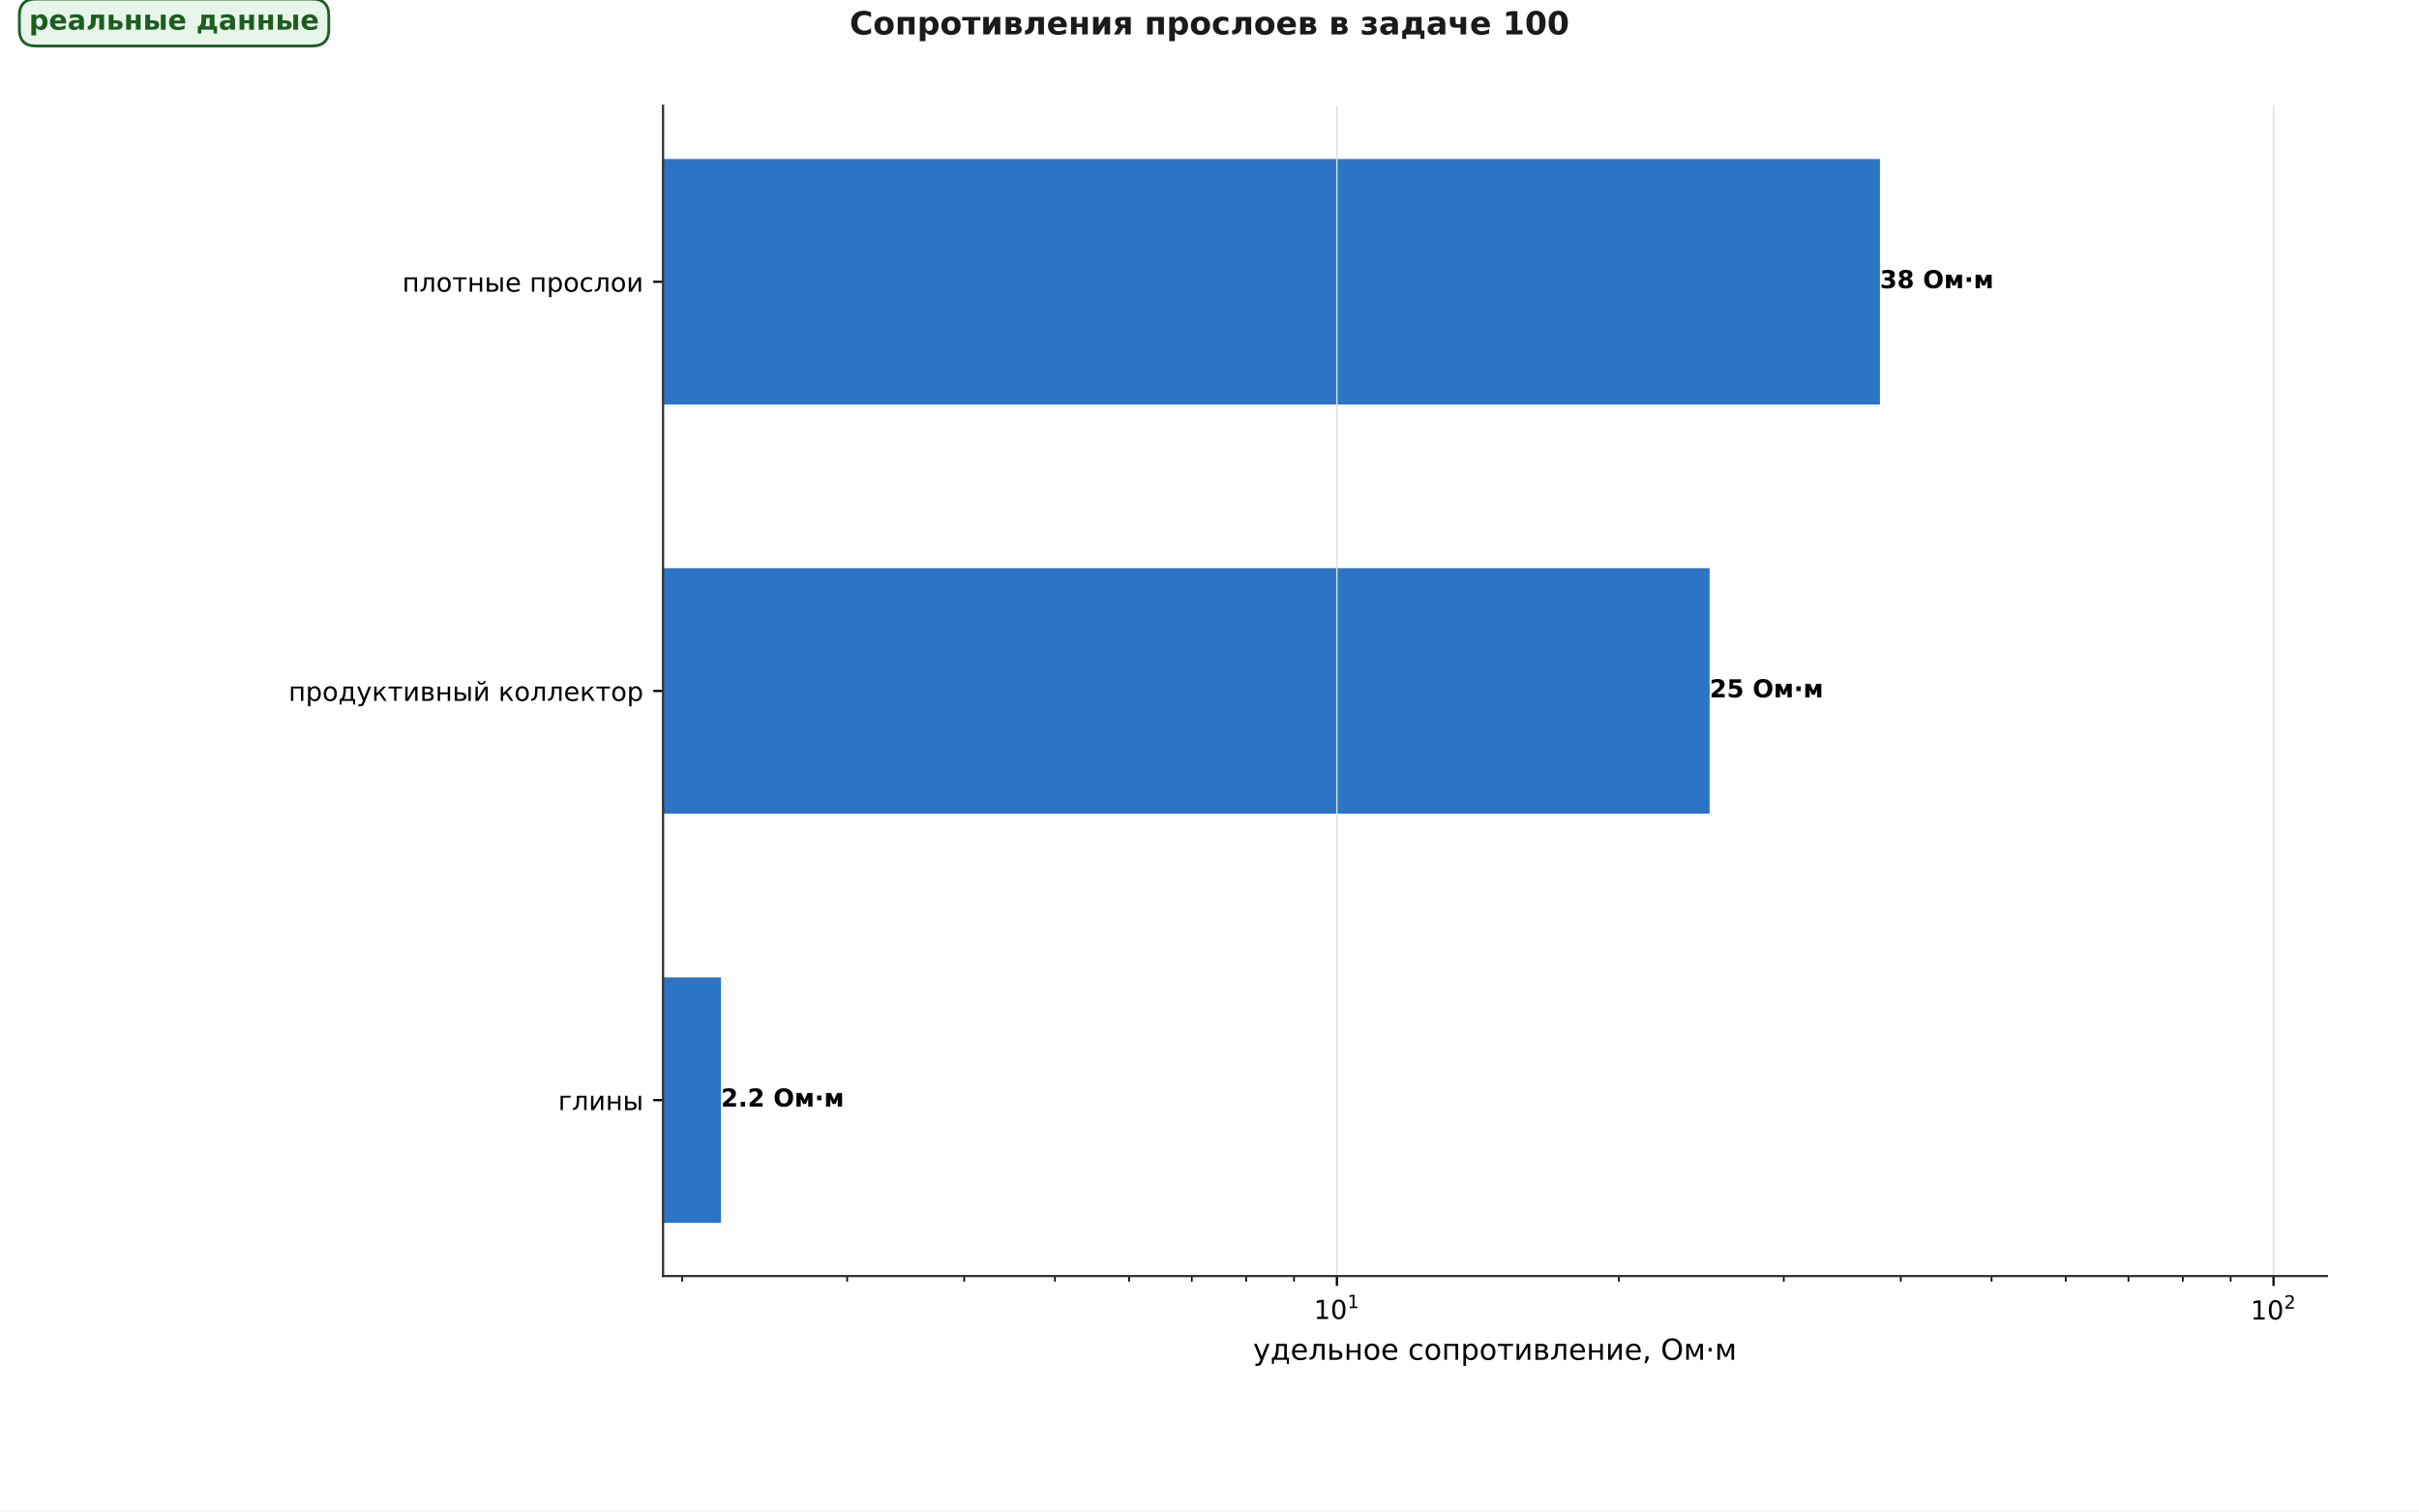
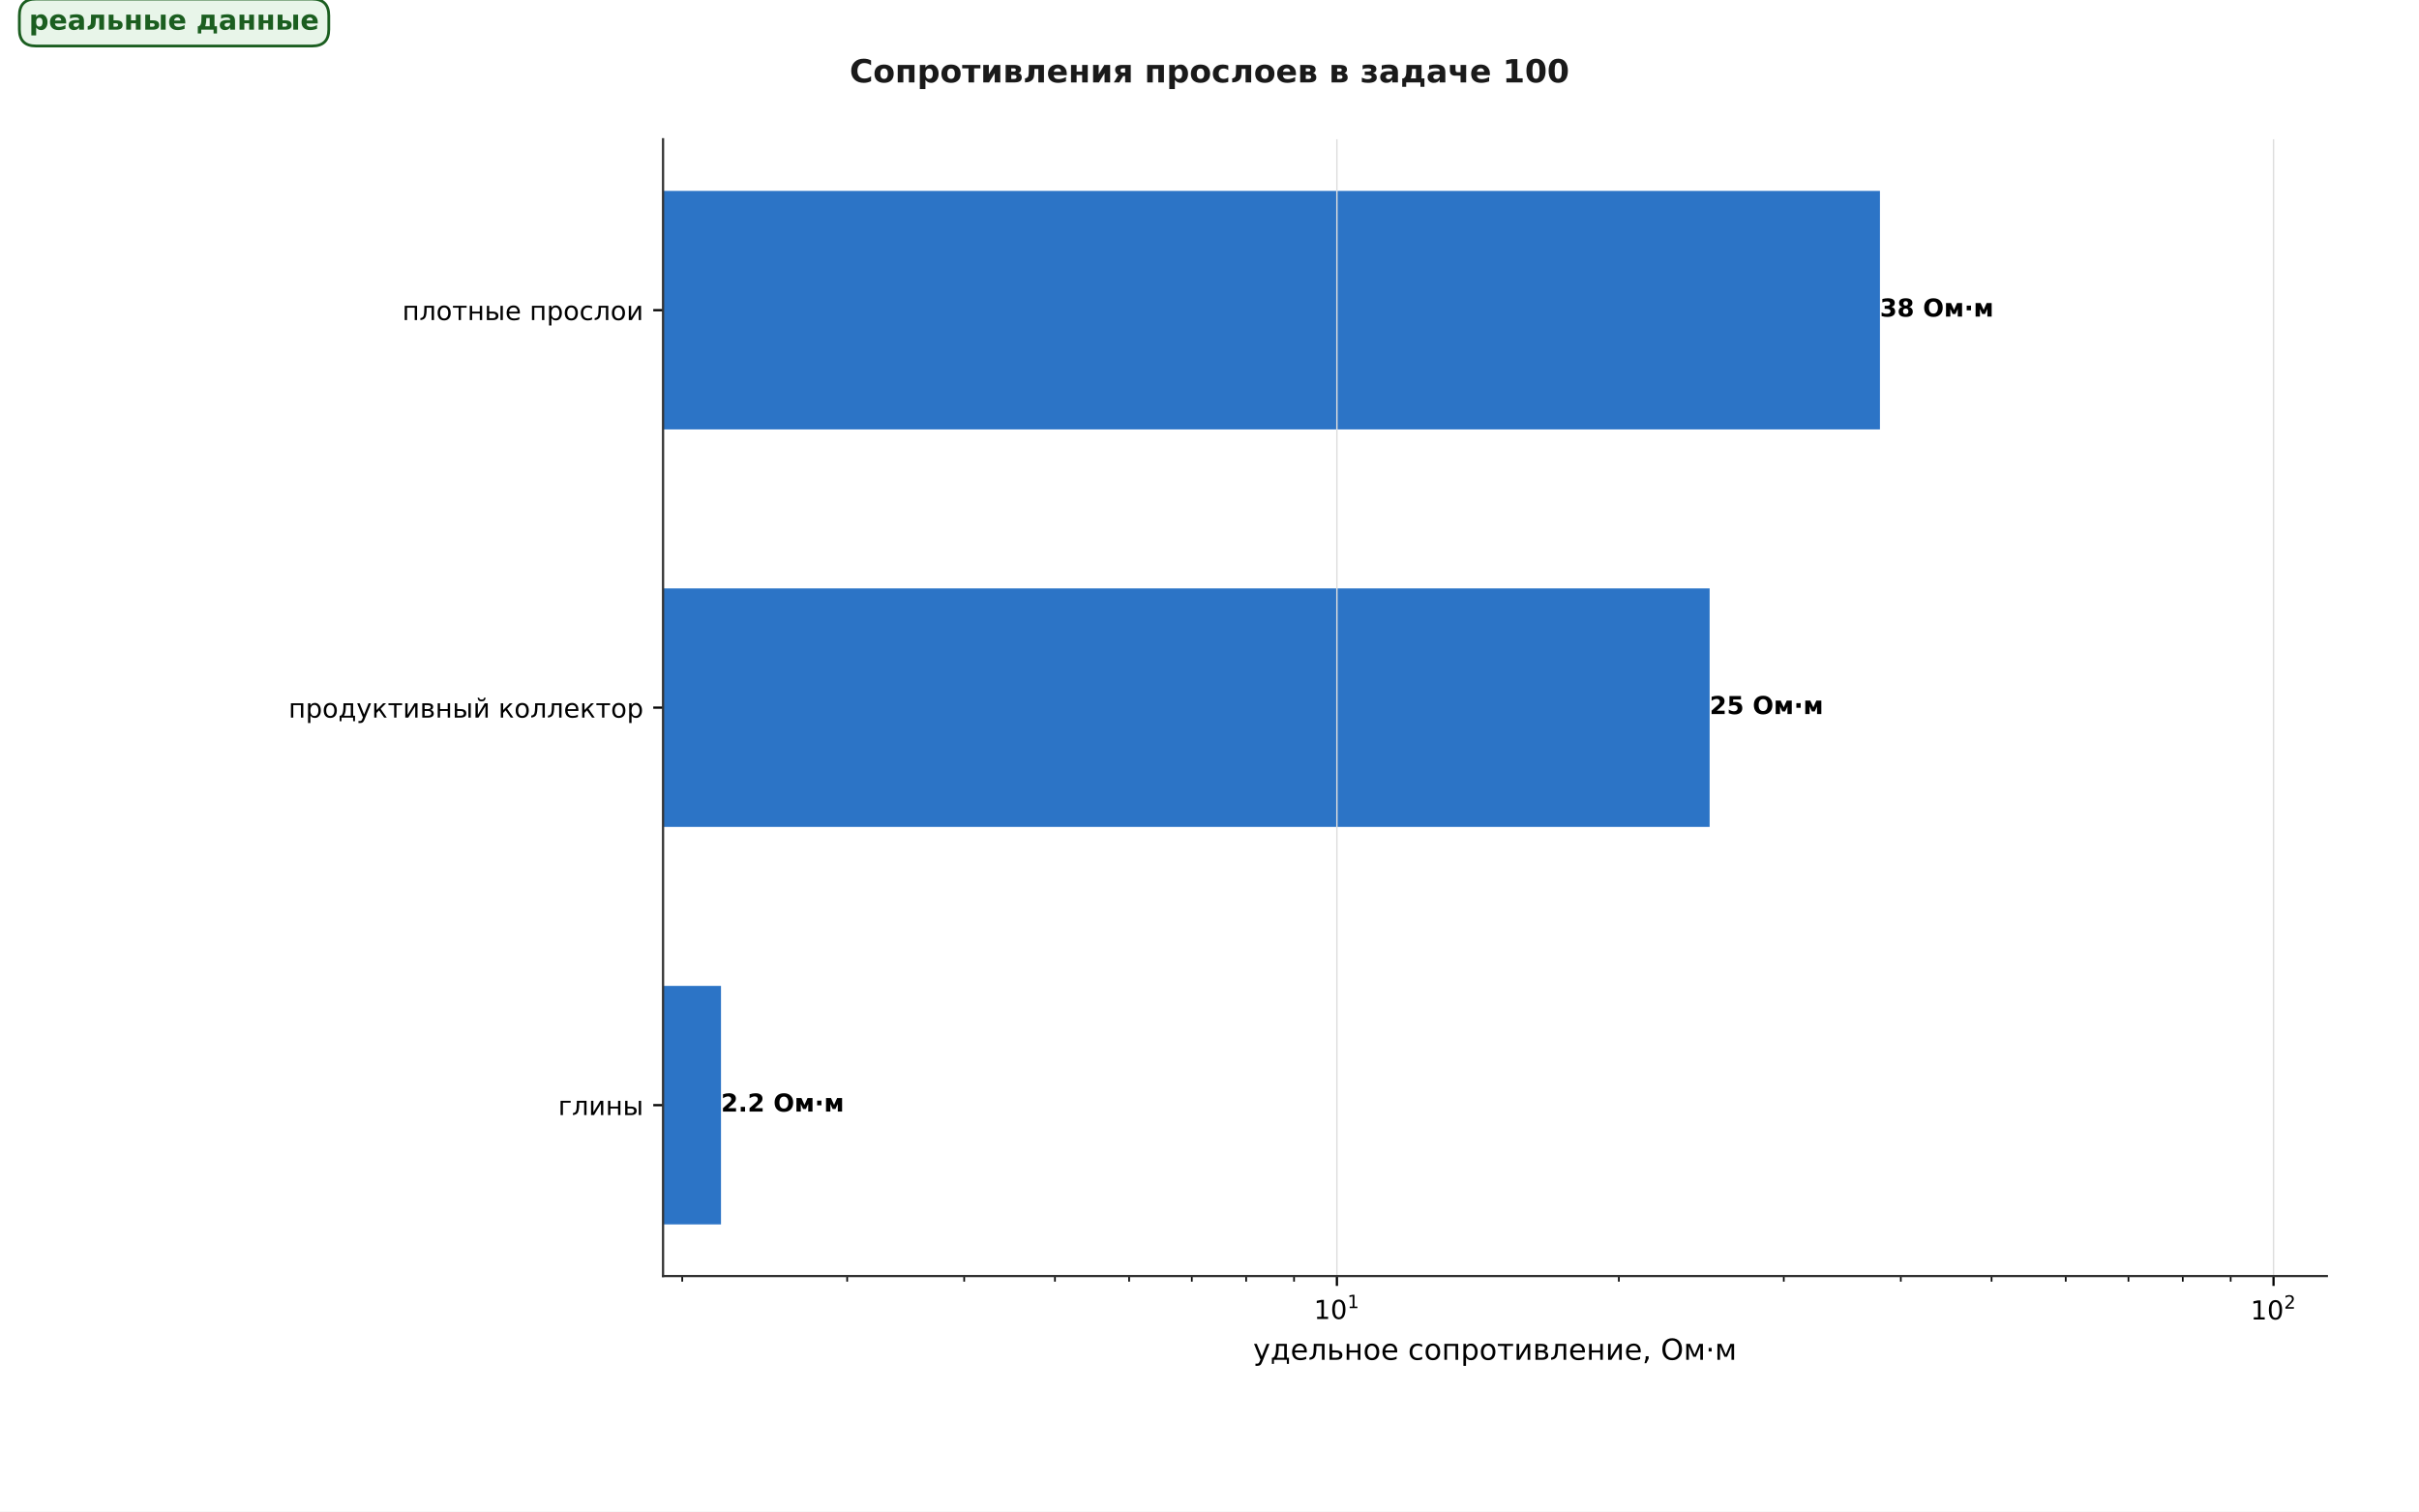
<svg xmlns="http://www.w3.org/2000/svg" xmlns:xlink="http://www.w3.org/1999/xlink" width="864pt" height="540pt" viewBox="0 0 864 540" version="1.1">
  <defs>
    <style type="text/css">*{stroke-linejoin: round; stroke-linecap: butt}</style>
  </defs>
  <g id="figure_1">
    <g id="patch_1">
      <path d="M 0 540  L 864 540  L 864 0  L 0 0  z " style="fill: #ffffff" />
    </g>
    <g id="axes_1">
      <g id="patch_2">
-         <path d="M 236.822 455.885  L 831.082 455.885  L 831.082 37.8  L 236.822 37.8  z " style="fill: #ffffff" />
+         <path d="M 236.822 455.885  L 831.082 455.885  L 831.082 49.742  L 236.822 49.742  z " style="fill: #ffffff" />
      </g>
      <g id="patch_3">
-         <path d="M -334396.47 144.514  L 671.466 144.514  L 671.466 56.804  L -334396.47 56.804  z " clip-path="url(#p22f9e8ea8b)" style="fill: #1565c0; opacity: 0.9" />
+         <path d="M -334396.47 153.408  L 671.466 153.408  L 671.466 68.203  L -334396.47 68.203  z " clip-path="url(#pa5a6955edb)" style="fill: #1565c0; opacity: 0.9" />
      </g>
      <g id="patch_4">
-         <path d="M -334396.47 290.697  L 610.632 290.697  L 610.632 202.987  L -334396.47 202.987  z " clip-path="url(#p22f9e8ea8b)" style="fill: #1565c0; opacity: 0.9" />
+         <path d="M -334396.47 295.416  L 610.632 295.416  L 610.632 210.211  L -334396.47 210.211  z " clip-path="url(#pa5a6955edb)" style="fill: #1565c0; opacity: 0.9" />
      </g>
      <g id="patch_5">
-         <path d="M -334396.47 436.881  L 257.52 436.881  L 257.52 349.171  L -334396.47 349.171  z " clip-path="url(#p22f9e8ea8b)" style="fill: #1565c0; opacity: 0.9" />
+         <path d="M -334396.47 437.424  L 257.52 437.424  L 257.52 352.219  L -334396.47 352.219  z " clip-path="url(#pa5a6955edb)" style="fill: #1565c0; opacity: 0.9" />
      </g>
      <g id="matplotlib.axis_1">
        <g id="xtick_1">
          <g id="line2d_1">
-             <path d="M 477.505 455.885  L 477.505 37.8  " clip-path="url(#p22f9e8ea8b)" style="fill: none; stroke: #dddddd; stroke-width: 0.5; stroke-linecap: square" />
+             <path d="M 477.505 455.885  L 477.505 49.742  " clip-path="url(#pa5a6955edb)" style="fill: none; stroke: #dddddd; stroke-width: 0.5; stroke-linecap: square" />
          </g>
          <g id="line2d_2">
            <defs>
-               <path id="mc7ecf60a98" d="M 0 0  L 0 3.5  " style="stroke: #000000; stroke-width: 0.8" />
+               <path id="mcdf21d8953" d="M 0 0  L 0 3.5  " style="stroke: #000000; stroke-width: 0.8" />
            </defs>
            <g>
-               <use xlink:href="#mc7ecf60a98" x="477.505" y="455.885" style="stroke: #000000; stroke-width: 0.8" />
+               <use xlink:href="#mcdf21d8953" x="477.505" y="455.885" style="stroke: #000000; stroke-width: 0.8" />
            </g>
          </g>
          <g id="text_1">
            <g transform="translate(469.2806 471.5765)">
              <text>
                <tspan x="0" y="-0.371" style="font-size: 9.346px; font-family: 'DejaVu Sans'">1</tspan>
                <tspan x="5.945" y="-0.371" style="font-size: 9.346px; font-family: 'DejaVu Sans'">0</tspan>
                <tspan x="11.979" y="-4.231" style="font-size: 6.542px; font-family: 'DejaVu Sans'">1</tspan>
              </text>
            </g>
          </g>
        </g>
        <g id="xtick_2">
          <g id="line2d_3">
-             <path d="M 812.045 455.885  L 812.045 37.8  " clip-path="url(#p22f9e8ea8b)" style="fill: none; stroke: #dddddd; stroke-width: 0.5; stroke-linecap: square" />
+             <path d="M 812.045 455.885  L 812.045 49.742  " clip-path="url(#pa5a6955edb)" style="fill: none; stroke: #dddddd; stroke-width: 0.5; stroke-linecap: square" />
          </g>
          <g id="line2d_4">
            <g>
-               <use xlink:href="#mc7ecf60a98" x="812.045" y="455.885" style="stroke: #000000; stroke-width: 0.8" />
+               <use xlink:href="#mcdf21d8953" x="812.045" y="455.885" style="stroke: #000000; stroke-width: 0.8" />
            </g>
          </g>
          <g id="text_2">
            <g transform="translate(803.8201 471.67)">
              <text>
                <tspan x="0" y="-0.284" style="font-size: 9.346px; font-family: 'DejaVu Sans'">1</tspan>
                <tspan x="5.945" y="-0.284" style="font-size: 9.346px; font-family: 'DejaVu Sans'">0</tspan>
                <tspan x="11.979" y="-4.144" style="font-size: 6.542px; font-family: 'DejaVu Sans'">2</tspan>
              </text>
            </g>
          </g>
        </g>
        <g id="xtick_3">
          <g id="line2d_5">
            <defs>
-               <path id="m11460eddc0" d="M 0 0  L 0 2  " style="stroke: #000000; stroke-width: 0.6" />
+               <path id="m6406bb4bea" d="M 0 0  L 0 2  " style="stroke: #000000; stroke-width: 0.6" />
            </defs>
            <g>
-               <use xlink:href="#m11460eddc0" x="243.672" y="455.885" style="stroke: #000000; stroke-width: 0.6" />
+               <use xlink:href="#m6406bb4bea" x="243.672" y="455.885" style="stroke: #000000; stroke-width: 0.6" />
            </g>
          </g>
        </g>
        <g id="xtick_4">
          <g id="line2d_6">
            <g>
-               <use xlink:href="#m11460eddc0" x="302.582" y="455.885" style="stroke: #000000; stroke-width: 0.6" />
+               <use xlink:href="#m6406bb4bea" x="302.582" y="455.885" style="stroke: #000000; stroke-width: 0.6" />
            </g>
          </g>
        </g>
        <g id="xtick_5">
          <g id="line2d_7">
            <g>
-               <use xlink:href="#m11460eddc0" x="344.379" y="455.885" style="stroke: #000000; stroke-width: 0.6" />
+               <use xlink:href="#m6406bb4bea" x="344.379" y="455.885" style="stroke: #000000; stroke-width: 0.6" />
            </g>
          </g>
        </g>
        <g id="xtick_6">
          <g id="line2d_8">
            <g>
-               <use xlink:href="#m11460eddc0" x="376.799" y="455.885" style="stroke: #000000; stroke-width: 0.6" />
+               <use xlink:href="#m6406bb4bea" x="376.799" y="455.885" style="stroke: #000000; stroke-width: 0.6" />
            </g>
          </g>
        </g>
        <g id="xtick_7">
          <g id="line2d_9">
            <g>
-               <use xlink:href="#m11460eddc0" x="403.288" y="455.885" style="stroke: #000000; stroke-width: 0.6" />
+               <use xlink:href="#m6406bb4bea" x="403.288" y="455.885" style="stroke: #000000; stroke-width: 0.6" />
            </g>
          </g>
        </g>
        <g id="xtick_8">
          <g id="line2d_10">
            <g>
-               <use xlink:href="#m11460eddc0" x="425.684" y="455.885" style="stroke: #000000; stroke-width: 0.6" />
+               <use xlink:href="#m6406bb4bea" x="425.684" y="455.885" style="stroke: #000000; stroke-width: 0.6" />
            </g>
          </g>
        </g>
        <g id="xtick_9">
          <g id="line2d_11">
            <g>
-               <use xlink:href="#m11460eddc0" x="445.085" y="455.885" style="stroke: #000000; stroke-width: 0.6" />
+               <use xlink:href="#m6406bb4bea" x="445.085" y="455.885" style="stroke: #000000; stroke-width: 0.6" />
            </g>
          </g>
        </g>
        <g id="xtick_10">
          <g id="line2d_12">
            <g>
-               <use xlink:href="#m11460eddc0" x="462.198" y="455.885" style="stroke: #000000; stroke-width: 0.6" />
+               <use xlink:href="#m6406bb4bea" x="462.198" y="455.885" style="stroke: #000000; stroke-width: 0.6" />
            </g>
          </g>
        </g>
        <g id="xtick_11">
          <g id="line2d_13">
            <g>
-               <use xlink:href="#m11460eddc0" x="578.212" y="455.885" style="stroke: #000000; stroke-width: 0.6" />
+               <use xlink:href="#m6406bb4bea" x="578.212" y="455.885" style="stroke: #000000; stroke-width: 0.6" />
            </g>
          </g>
        </g>
        <g id="xtick_12">
          <g id="line2d_14">
            <g>
-               <use xlink:href="#m11460eddc0" x="637.121" y="455.885" style="stroke: #000000; stroke-width: 0.6" />
+               <use xlink:href="#m6406bb4bea" x="637.121" y="455.885" style="stroke: #000000; stroke-width: 0.6" />
            </g>
          </g>
        </g>
        <g id="xtick_13">
          <g id="line2d_15">
            <g>
-               <use xlink:href="#m11460eddc0" x="678.918" y="455.885" style="stroke: #000000; stroke-width: 0.6" />
+               <use xlink:href="#m6406bb4bea" x="678.918" y="455.885" style="stroke: #000000; stroke-width: 0.6" />
            </g>
          </g>
        </g>
        <g id="xtick_14">
          <g id="line2d_16">
            <g>
-               <use xlink:href="#m11460eddc0" x="711.338" y="455.885" style="stroke: #000000; stroke-width: 0.6" />
+               <use xlink:href="#m6406bb4bea" x="711.338" y="455.885" style="stroke: #000000; stroke-width: 0.6" />
            </g>
          </g>
        </g>
        <g id="xtick_15">
          <g id="line2d_17">
            <g>
-               <use xlink:href="#m11460eddc0" x="737.828" y="455.885" style="stroke: #000000; stroke-width: 0.6" />
+               <use xlink:href="#m6406bb4bea" x="737.828" y="455.885" style="stroke: #000000; stroke-width: 0.6" />
            </g>
          </g>
        </g>
        <g id="xtick_16">
          <g id="line2d_18">
            <g>
-               <use xlink:href="#m11460eddc0" x="760.224" y="455.885" style="stroke: #000000; stroke-width: 0.6" />
+               <use xlink:href="#m6406bb4bea" x="760.224" y="455.885" style="stroke: #000000; stroke-width: 0.6" />
            </g>
          </g>
        </g>
        <g id="xtick_17">
          <g id="line2d_19">
            <g>
-               <use xlink:href="#m11460eddc0" x="779.624" y="455.885" style="stroke: #000000; stroke-width: 0.6" />
+               <use xlink:href="#m6406bb4bea" x="779.624" y="455.885" style="stroke: #000000; stroke-width: 0.6" />
            </g>
          </g>
        </g>
        <g id="xtick_18">
          <g id="line2d_20">
            <g>
-               <use xlink:href="#m11460eddc0" x="796.737" y="455.885" style="stroke: #000000; stroke-width: 0.6" />
+               <use xlink:href="#m6406bb4bea" x="796.737" y="455.885" style="stroke: #000000; stroke-width: 0.6" />
            </g>
          </g>
        </g>
        <g id="text_3">
          <text style="font-size: 10.385px; font-family: 'DejaVu Sans'; text-anchor: middle" x="533.952" y="485.805" transform="rotate(-0 533.952 485.8051)">удельное сопротивление, Ом·м</text>
        </g>
      </g>
      <g id="matplotlib.axis_2">
        <g id="ytick_1">
          <g id="line2d_21">
            <defs>
-               <path id="m1c93e8064b" d="M 0 0  L -3.5 0  " style="stroke: #000000; stroke-width: 0.8" />
+               <path id="mbfc43eb7b9" d="M 0 0  L -3.5 0  " style="stroke: #000000; stroke-width: 0.8" />
            </defs>
            <g>
-               <use xlink:href="#m1c93e8064b" x="236.822" y="100.659" style="stroke: #000000; stroke-width: 0.8" />
+               <use xlink:href="#mbfc43eb7b9" x="236.822" y="110.806" style="stroke: #000000; stroke-width: 0.8" />
            </g>
          </g>
          <g id="text_4">
-             <text style="font-size: 9.346px; font-family: 'DejaVu Sans'; text-anchor: end" x="229.822" y="104.209" transform="rotate(-0 229.8224 104.2093)">плотные прослои</text>
+             <text style="font-size: 9.346px; font-family: 'DejaVu Sans'; text-anchor: end" x="229.822" y="114.356" transform="rotate(-0 229.8224 114.3561)">плотные прослои</text>
          </g>
        </g>
        <g id="ytick_2">
          <g id="line2d_22">
            <g>
-               <use xlink:href="#m1c93e8064b" x="236.822" y="246.842" style="stroke: #000000; stroke-width: 0.8" />
+               <use xlink:href="#mbfc43eb7b9" x="236.822" y="252.813" style="stroke: #000000; stroke-width: 0.8" />
            </g>
          </g>
          <g id="text_5">
-             <text style="font-size: 9.346px; font-family: 'DejaVu Sans'; text-anchor: end" x="229.822" y="250.393" transform="rotate(-0 229.8224 250.3928)">продуктивный коллектор</text>
+             <text style="font-size: 9.346px; font-family: 'DejaVu Sans'; text-anchor: end" x="229.822" y="256.364" transform="rotate(-0 229.8224 256.3639)">продуктивный коллектор</text>
          </g>
        </g>
        <g id="ytick_3">
          <g id="line2d_23">
            <g>
-               <use xlink:href="#m1c93e8064b" x="236.822" y="393.026" style="stroke: #000000; stroke-width: 0.8" />
+               <use xlink:href="#mbfc43eb7b9" x="236.822" y="394.821" style="stroke: #000000; stroke-width: 0.8" />
            </g>
          </g>
          <g id="text_6">
-             <text style="font-size: 9.346px; font-family: 'DejaVu Sans'; text-anchor: end" x="229.822" y="396.576" transform="rotate(-0 229.8224 396.5762)">глины</text>
+             <text style="font-size: 9.346px; font-family: 'DejaVu Sans'; text-anchor: end" x="229.822" y="398.372" transform="rotate(-0 229.8224 398.3717)">глины</text>
          </g>
        </g>
      </g>
      <g id="patch_6">
-         <path d="M 236.822 455.885  L 236.822 37.8  " style="fill: none; stroke: #333333; stroke-width: 0.8; stroke-linejoin: miter; stroke-linecap: square" />
+         <path d="M 236.822 455.885  L 236.822 49.742  " style="fill: none; stroke: #333333; stroke-width: 0.8; stroke-linejoin: miter; stroke-linecap: square" />
      </g>
      <g id="patch_7">
        <path d="M 236.822 455.885  L 831.082 455.885  " style="fill: none; stroke: #333333; stroke-width: 0.8; stroke-linejoin: miter; stroke-linecap: square" />
      </g>
      <g id="text_7">
-         <text style="font-weight: 700; font-size: 8.827px; font-family: 'DejaVu Sans'; text-anchor: start" x="671.466" y="102.952" transform="rotate(-0 671.4657 102.9518)"> 38 Ом·м</text>
+         <text style="font-weight: 700; font-size: 8.827px; font-family: 'DejaVu Sans'; text-anchor: start" x="671.466" y="113.099" transform="rotate(-0 671.4657 113.0986)"> 38 Ом·м</text>
      </g>
      <g id="text_8">
-         <text style="font-weight: 700; font-size: 8.827px; font-family: 'DejaVu Sans'; text-anchor: start" x="610.632" y="249.135" transform="rotate(-0 610.6319 249.1352)"> 25 Ом·м</text>
+         <text style="font-weight: 700; font-size: 8.827px; font-family: 'DejaVu Sans'; text-anchor: start" x="610.632" y="255.106" transform="rotate(-0 610.6319 255.1064)"> 25 Ом·м</text>
      </g>
      <g id="text_9">
-         <text style="font-weight: 700; font-size: 8.827px; font-family: 'DejaVu Sans'; text-anchor: start" x="257.52" y="395.319" transform="rotate(-0 257.5197 395.3187)"> 2.2 Ом·м</text>
+         <text style="font-weight: 700; font-size: 8.827px; font-family: 'DejaVu Sans'; text-anchor: start" x="257.52" y="397.114" transform="rotate(-0 257.5197 397.1142)"> 2.2 Ом·м</text>
      </g>
    </g>
    <g id="text_10">
-       <text style="font-weight: 700; font-size: 11.423px; font-family: 'DejaVu Sans'; text-anchor: middle; fill: #1a1a1a" x="432" y="12.313" transform="rotate(-0 432 12.31348)">Сопротивления прослоев в задаче 100</text>
+       <text style="font-weight: 700; font-size: 11.423px; font-family: 'DejaVu Sans'; text-anchor: middle; fill: #1a1a1a" x="432" y="29.448" transform="rotate(-0 432 29.44809)">Сопротивления прослоев в задаче 100</text>
    </g>
    <g id="text_11">
      <g id="patch_8">
        <path d="M 12.834 16.434  L 111.513 16.434  Q 117.432 16.434 117.432 10.514  L 117.432 5.582  Q 117.432 -0.338 111.513 -0.338  L 12.834 -0.338  Q 6.915 -0.338 6.915 5.582  L 6.915 10.514  Q 6.915 16.434 12.834 16.434  z " style="fill: #e8f5e9; stroke: #1b5e20; stroke-linejoin: miter" />
      </g>
      <text style="font-weight: 700; font-size: 9.865px; font-family: 'DejaVu Sans'; text-anchor: start; fill: #1b5e20" x="10.368" y="10.611" transform="rotate(-0 10.368 10.61077)">реальные данные</text>
    </g>
  </g>
  <defs>
-     <clipPath id="p22f9e8ea8b">
-       <rect x="236.822" y="37.8" width="594.259" height="418.085" />
+     <clipPath id="pa5a6955edb">
+       <rect x="236.822" y="49.742" width="594.259" height="406.142" />
    </clipPath>
  </defs>
</svg>
